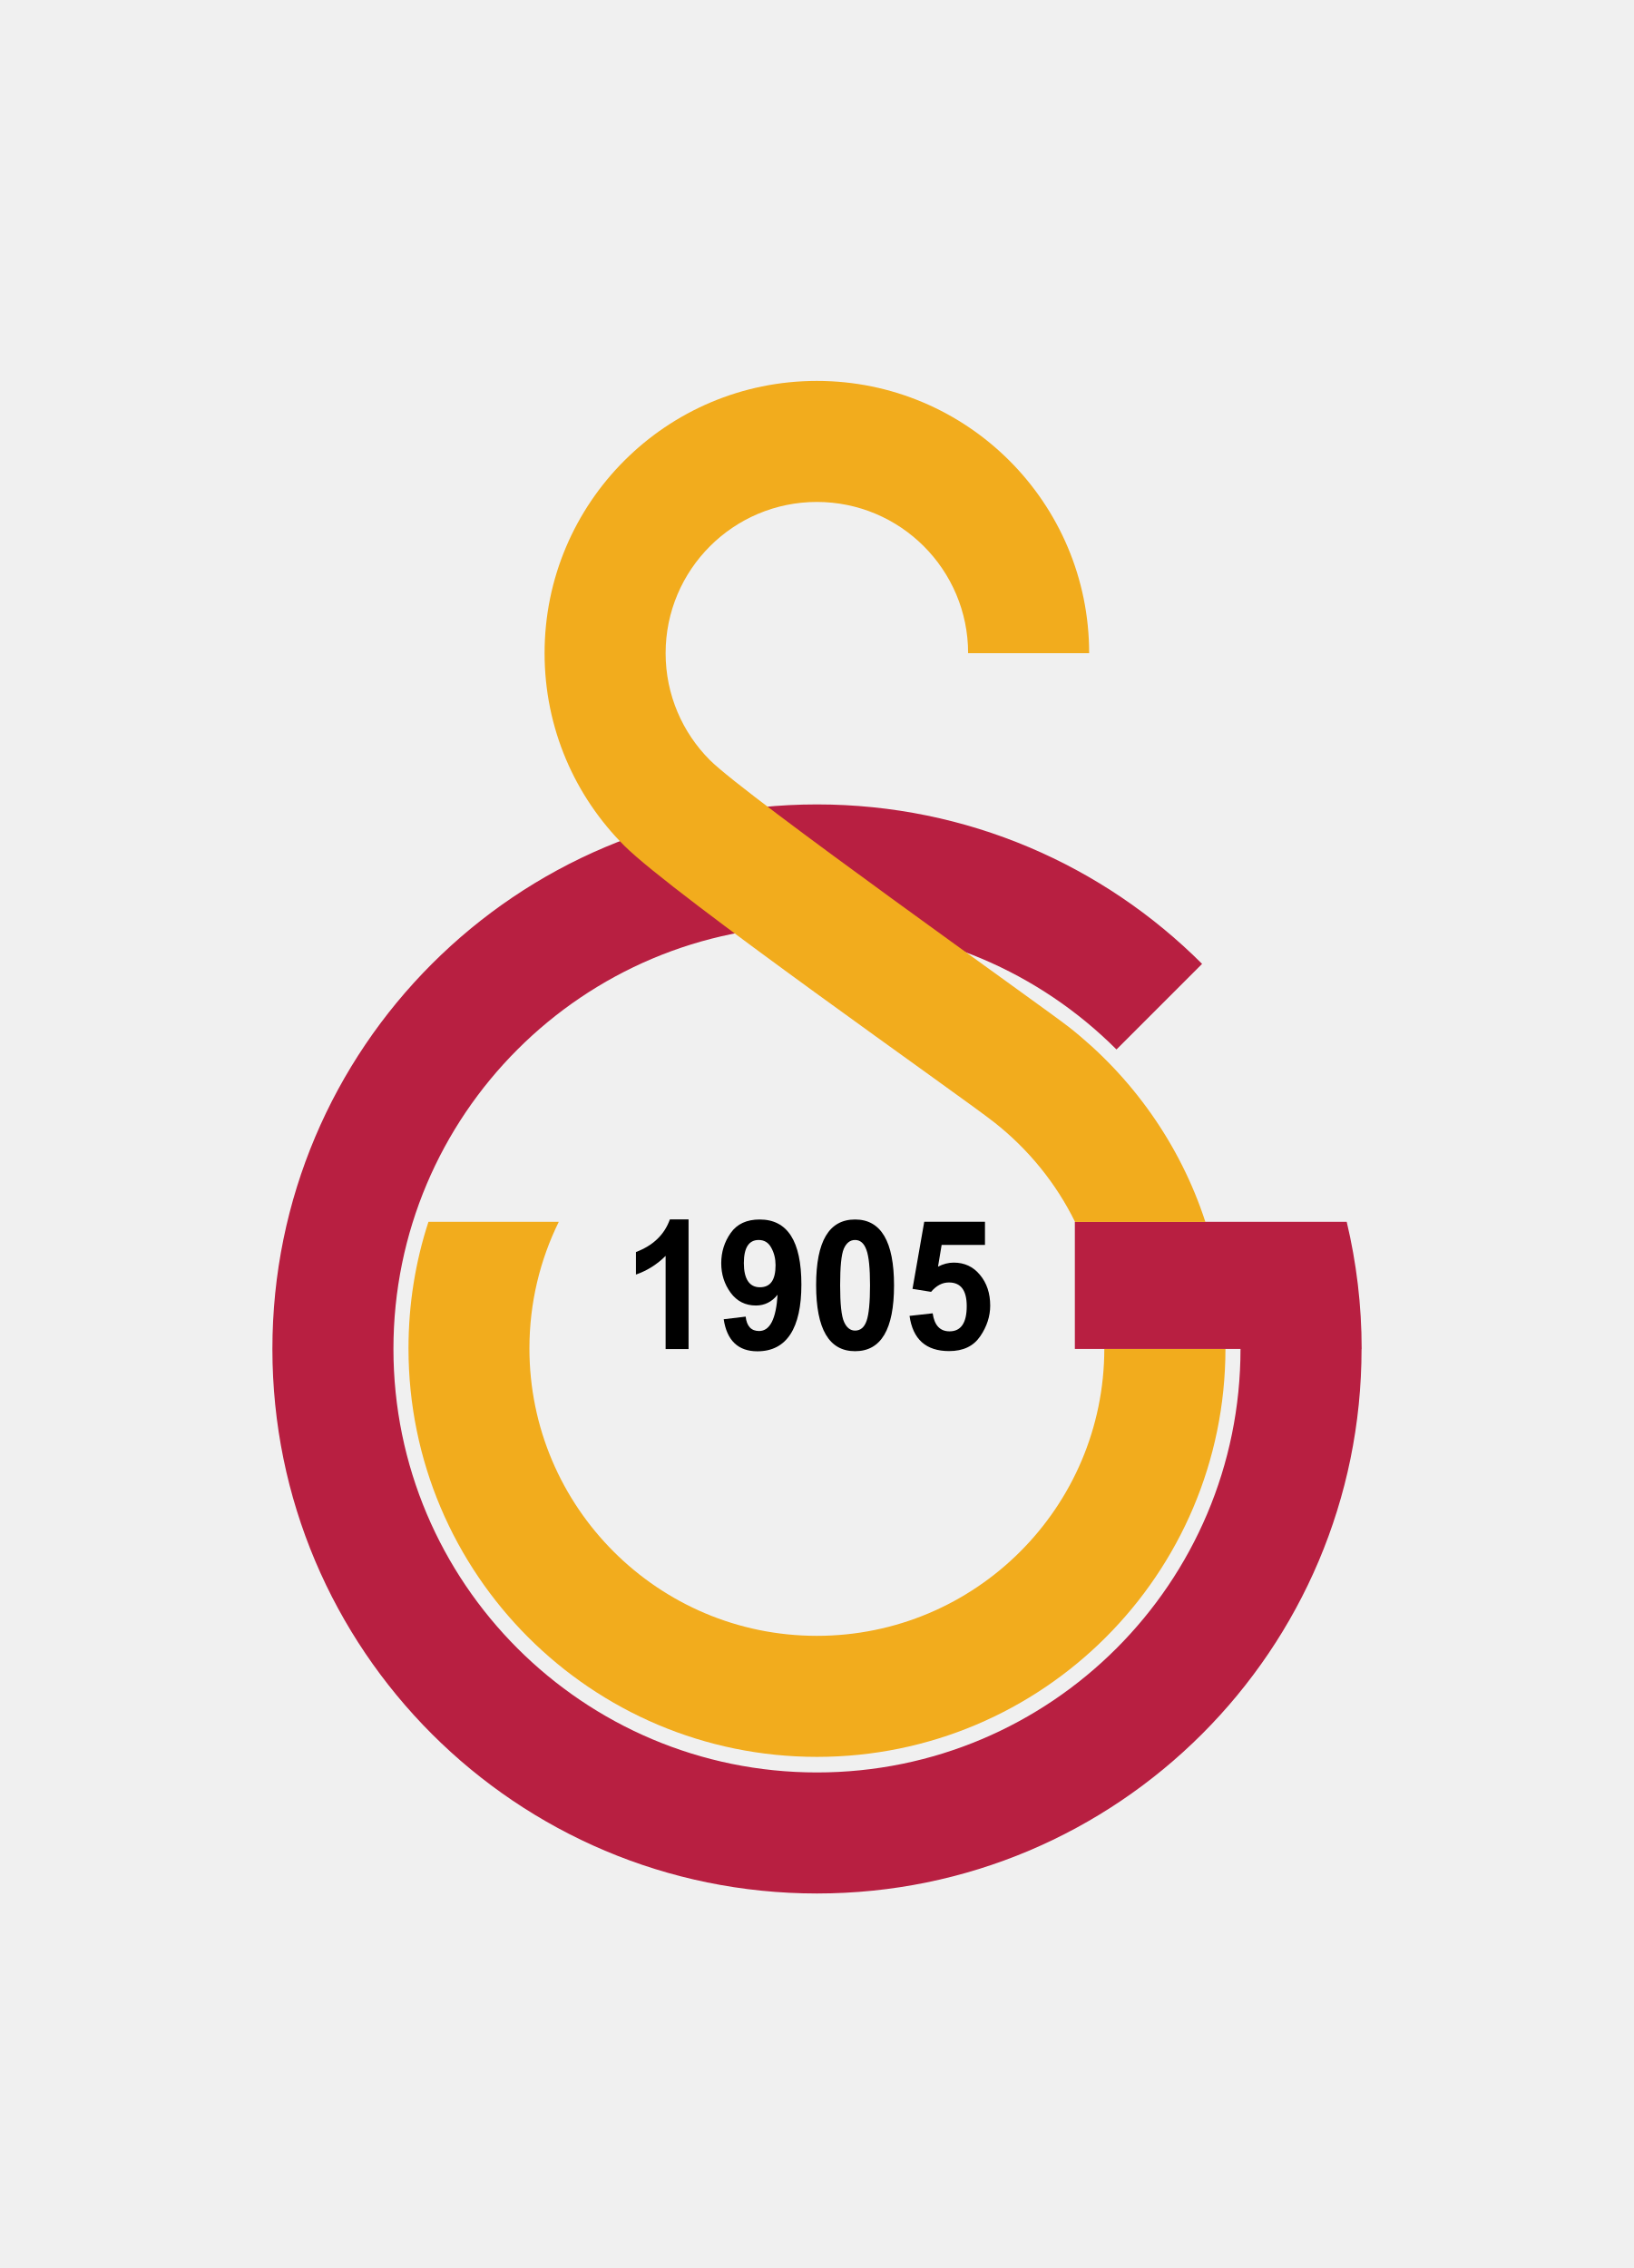
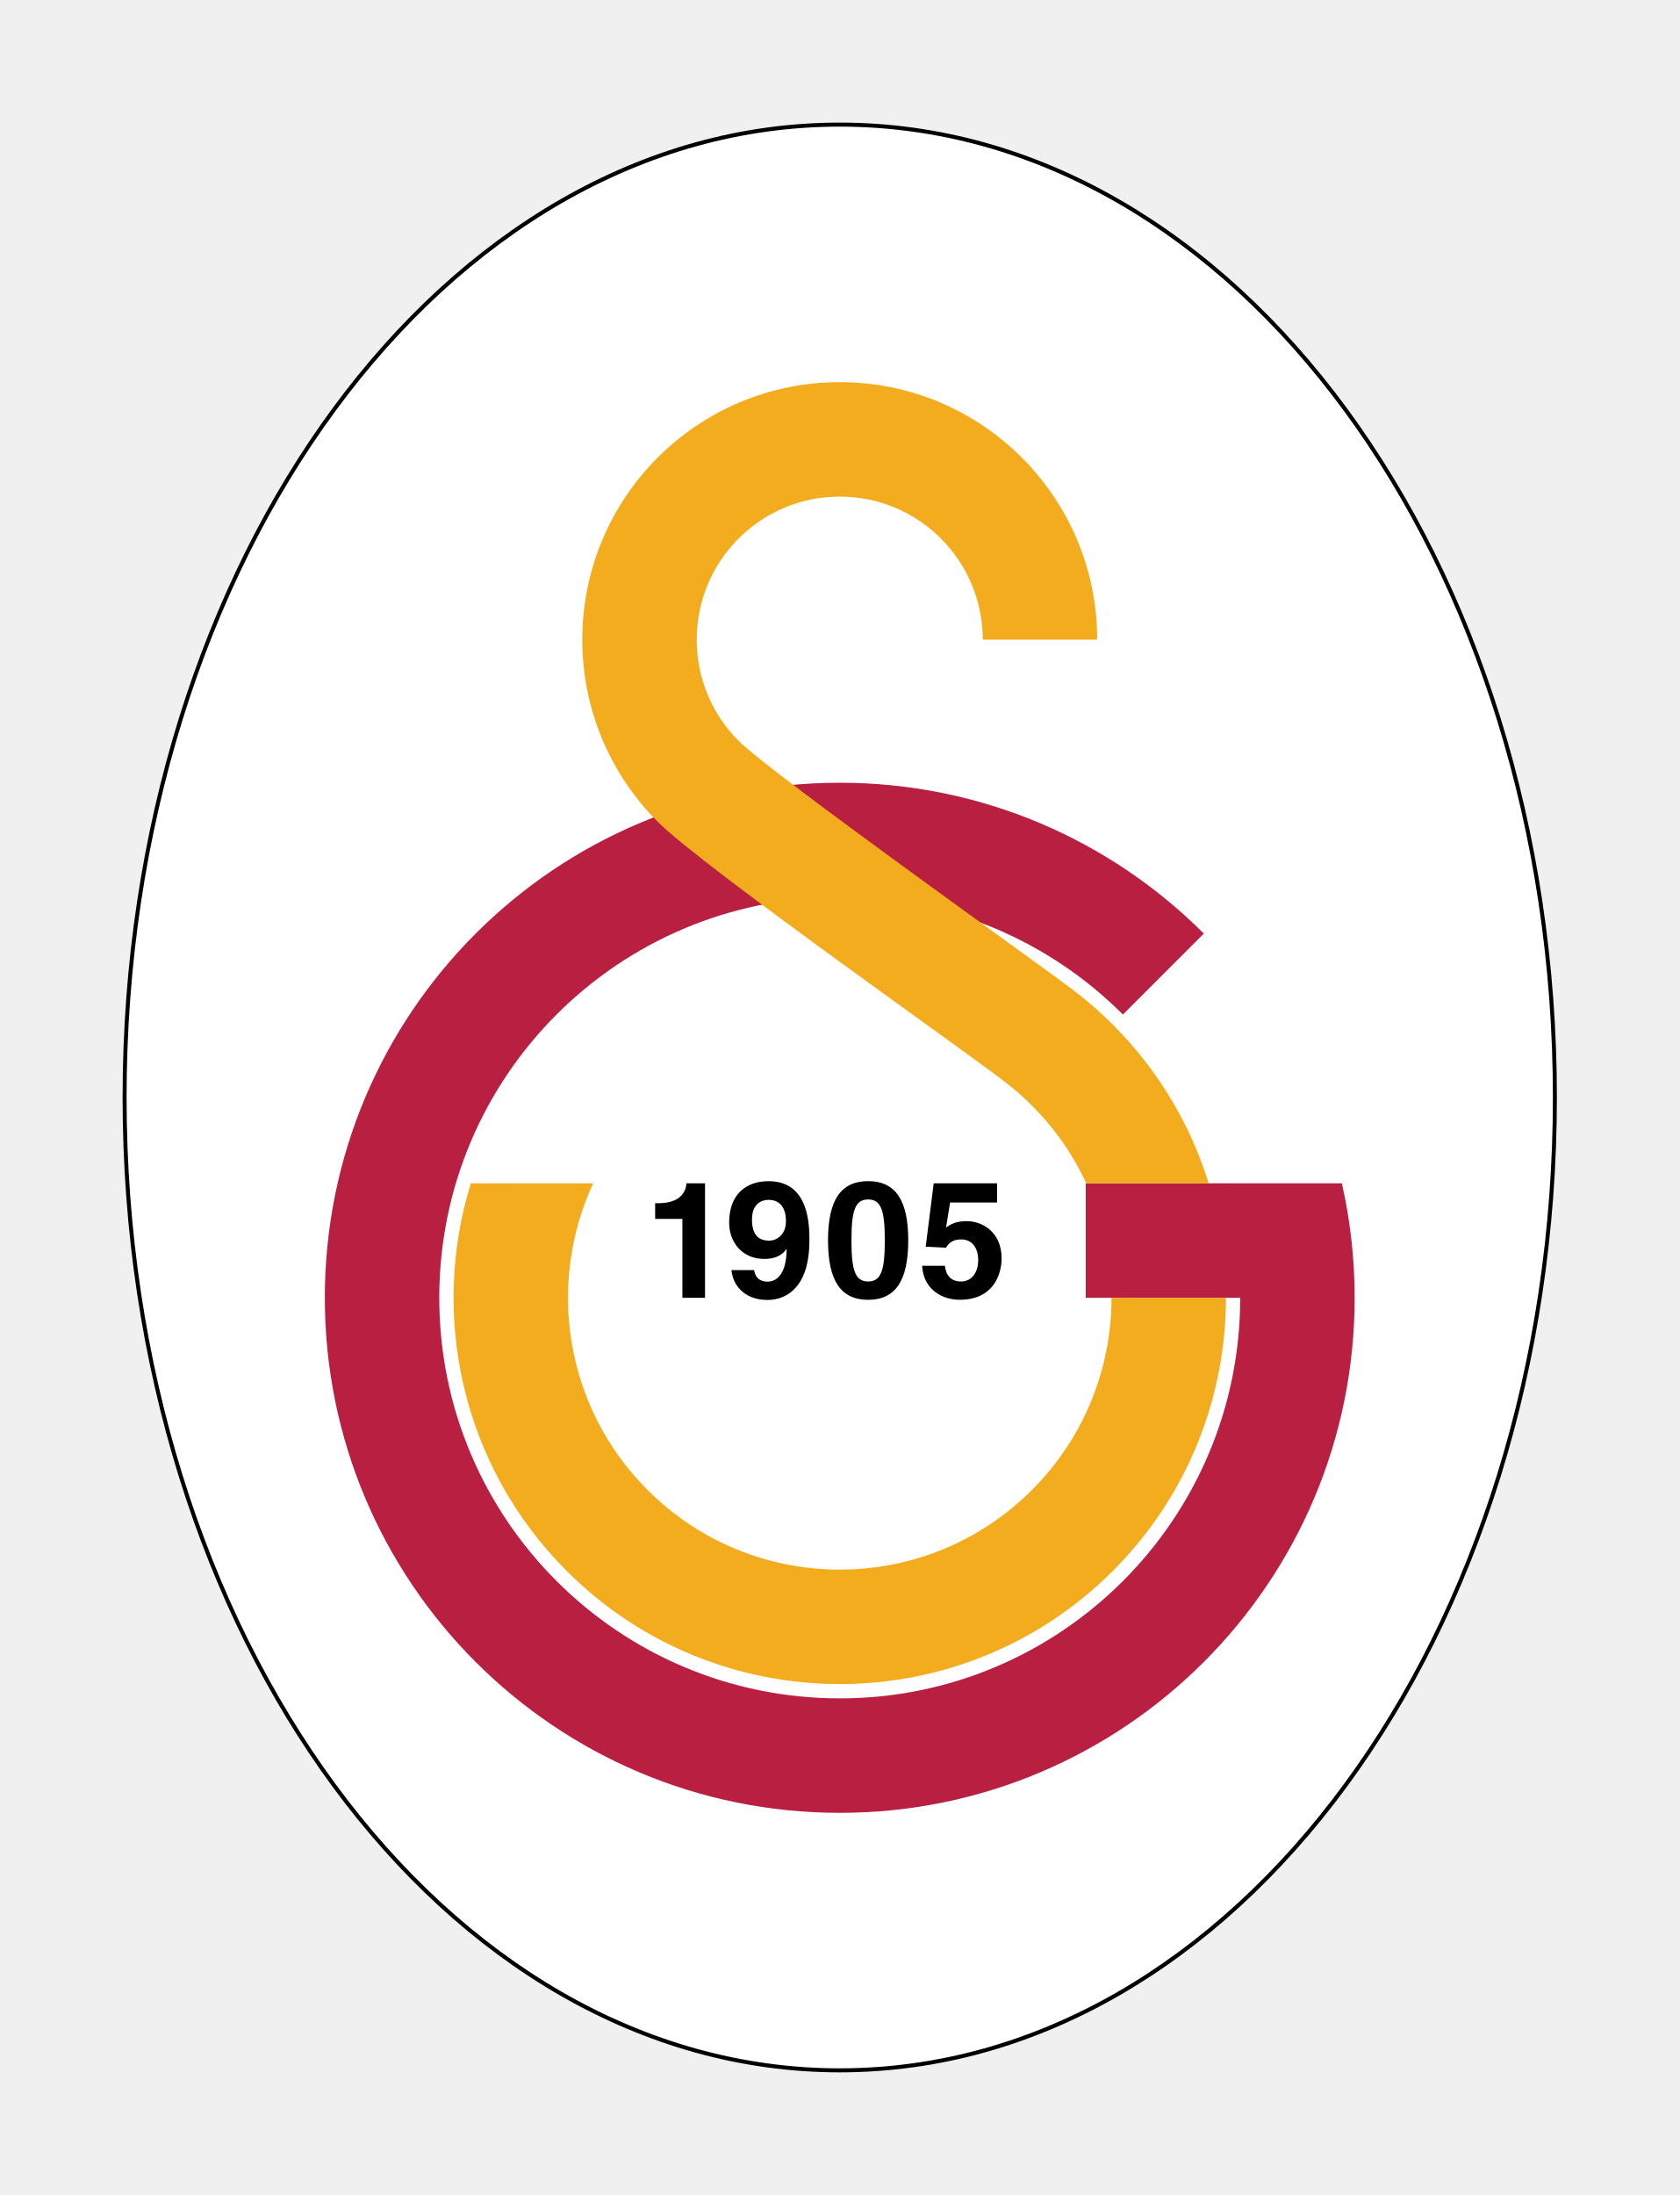
- <svg xmlns="http://www.w3.org/2000/svg" id="GalatasarayLogo2026" width="432" height="600" viewBox="0 0 153 212">
+ <svg xmlns="http://www.w3.org/2000/svg" id="Galatasaray_Logo_2026" width="1370" height="1790" viewBox="0 0 1370 1790">
  <defs>
    <style>
      .galatasaray-red { fill: #b81f41; }
+       .galatasaray-white { fill: #fff; }
+       .galatasaray-black { fill: #000; }
      .galatasaray-yellow { fill: #f2ac1d; }
-       .galatasaray-black { fill: #000000; }
    </style>
  </defs>
-   <path class="galatasaray-yellow" d="M103.46,126.14c-.02,14.85-12.07,26.88-26.93,26.88s-26.93-12.06-26.93-26.93c0-4.26.99-8.28,2.75-11.86h-12.21c-1.22,3.73-1.87,7.72-1.87,11.86,0,21.13,17.13,38.27,38.27,38.27s38.24-17.11,38.27-38.22h-11.34Z" />
-   <path class="galatasaray-red" d="M127.56,126.14c0,28.18-22.84,51.02-51.02,51.02s-51.02-22.84-51.02-51.02,22.84-51.02,51.02-51.02c14.09,0,26.85,5.71,36.08,14.94l-8.02,8.02c-7.18-7.18-17.1-11.62-28.06-11.62-21.92,0-39.68,17.77-39.68,39.68s17.77,39.68,39.68,39.68,39.68-17.77,39.68-39.68h-15.52v-11.91h25.47c.91,3.82,1.4,7.81,1.4,11.91h0Z" />
-   <path class="galatasaray-yellow" d="M112.93,114.24h-12.21c-1.79-3.65-4.41-6.85-7.58-9.34-3.19-2.51-30.07-21.33-34.65-25.91-4.62-4.62-7.47-10.99-7.47-18.04,0-14.09,11.42-25.51,25.51-25.51s25.51,11.42,25.51,25.51h-11.34c0-7.83-6.35-14.17-14.17-14.17s-14.17,6.35-14.17,14.17c0,3.91,1.59,7.46,4.15,10.02,3.44,3.44,31.28,23.16,33.62,25,5.9,4.63,10.43,10.98,12.8,18.27h0Z" />
  <g>
-     <path class="galatasaray-black" d="M64.51,126.15h-2.15v-8.73c-.79.79-1.72,1.38-2.78,1.75v-2.11c1.61-.61,2.67-1.63,3.18-3.06h1.75v12.14h0Z" />
-     <path class="galatasaray-black" d="M67.78,123.36l2.08-.25c.1.9.52,1.35,1.26,1.35,1.01,0,1.59-1.13,1.73-3.4-.54.67-1.22,1.01-2.03,1.01-.99,0-1.78-.4-2.37-1.2-.59-.81-.88-1.73-.88-2.77s.3-2,.89-2.83c.59-.84,1.5-1.26,2.71-1.26,2.61,0,3.91,2.03,3.91,6.1s-1.37,6.25-4.12,6.25c-1.8,0-2.86-1.01-3.16-3.01h0ZM72.66,118.29c0-.6-.13-1.14-.4-1.63-.26-.49-.66-.73-1.18-.73-.92,0-1.39.72-1.39,2.17s.5,2.26,1.5,2.26,1.47-.69,1.47-2.07h0Z" />
-     <path class="galatasaray-black" d="M80.11,114.01c2.43,0,3.65,2.06,3.65,6.18s-1.22,6.16-3.65,6.16-3.65-2.06-3.65-6.19,1.22-6.15,3.65-6.15h0ZM80.11,115.93c-.47,0-.82.28-1.06.83-.23.55-.34,1.69-.34,3.42s.12,2.89.37,3.43c.24.54.59.81,1.03.81.51,0,.87-.31,1.08-.92.21-.61.32-1.72.32-3.32s-.11-2.72-.34-3.33c-.22-.61-.57-.92-1.06-.92h0Z" />
-     <path class="galatasaray-black" d="M85.23,123.04l2.15-.24c.16,1.13.69,1.69,1.58,1.69,1.07,0,1.61-.79,1.61-2.36,0-1.48-.55-2.22-1.67-2.22-.62,0-1.17.29-1.67.88l-1.74-.28,1.1-6.29h5.69v2.17h-4.06l-.34,2.04c.48-.25.97-.38,1.47-.38,1.01,0,1.83.38,2.46,1.15.64.76.96,1.73.96,2.88,0,.99-.31,1.96-.94,2.88-.63.92-1.59,1.38-2.91,1.38-2.16,0-3.4-1.1-3.71-3.31h0Z" />
+     <ellipse class="galatasaray-white" cx="685" cy="894.99" rx="583.37" ry="793.37" />
+     <path class="galatasaray-black" d="M685,1689.99c-39.73,0-79.43-5.44-118.01-16.18-37.59-10.46-74.56-26.07-109.88-46.39-34.67-19.94-68.11-44.63-99.38-73.36-30.97-28.45-60.09-61.13-86.55-97.11-26.45-35.98-50.47-75.56-71.38-117.66-21.11-42.49-39.24-87.91-53.88-135.01-14.91-47.96-26.37-98.14-34.05-149.17-7.88-52.35-11.87-106.22-11.87-160.13s3.99-107.79,11.87-160.13c7.68-51.02,19.13-101.21,34.05-149.17,14.65-47.09,32.77-92.52,53.88-135.01,20.91-42.09,44.93-81.68,71.38-117.66,26.46-35.99,55.58-68.66,86.55-97.11,31.27-28.74,64.71-53.42,99.38-73.36,35.32-20.32,72.29-35.93,109.88-46.39,38.57-10.74,78.28-16.18,118.01-16.18s79.43,5.44,118.01,16.18c37.59,10.46,74.56,26.07,109.88,46.39,34.67,19.94,68.11,44.63,99.38,73.36,30.97,28.45,60.09,61.13,86.55,97.11,26.45,35.98,50.47,75.56,71.38,117.66,21.11,42.49,39.24,87.91,53.88,135.01,14.91,47.96,26.37,98.14,34.05,149.17,7.88,52.35,11.87,106.22,11.87,160.13s-3.99,107.79-11.87,160.13c-7.68,51.02-19.13,101.21-34.05,149.17-14.65,47.09-32.77,92.52-53.88,135.01-20.91,42.09-44.93,81.68-71.38,117.66-26.46,35.99-55.58,68.66-86.55,97.11-31.27,28.74-64.71,53.42-99.38,73.36-35.32,20.32-72.29,35.93-109.88,46.39-38.57,10.74-78.28,16.18-118.01,16.18ZM685,103.26c-39.43,0-78.84,5.4-117.13,16.06-37.32,10.39-74.04,25.89-109.13,46.07-34.46,19.82-67.7,44.36-98.8,72.93-30.81,28.31-59.79,60.82-86.13,96.64-26.34,35.82-50.26,75.25-71.09,117.17-21.03,42.34-39.1,87.6-53.69,134.52-14.87,47.8-26.28,97.82-33.94,148.68-7.85,52.19-11.83,105.9-11.83,159.65s3.98,107.46,11.83,159.65c7.65,50.86,19.07,100.88,33.94,148.68,14.6,46.93,32.66,92.19,53.69,134.52,20.83,41.93,44.74,81.35,71.09,117.17,26.34,35.82,55.31,68.33,86.13,96.64,31.1,28.57,64.34,53.11,98.8,72.94,35.09,20.18,71.8,35.68,109.13,46.07,38.29,10.66,77.7,16.06,117.13,16.06s78.84-5.4,117.13-16.06c37.32-10.39,74.04-25.89,109.13-46.07,34.46-19.82,67.7-44.36,98.8-72.94,30.81-28.31,59.79-60.82,86.13-96.64,26.34-35.83,50.26-75.25,71.09-117.17,21.03-42.34,39.1-87.59,53.69-134.52,14.87-47.8,26.28-97.82,33.94-148.68,7.85-52.19,11.83-105.9,11.83-159.65s-3.98-107.46-11.83-159.65c-7.65-50.86-19.07-100.88-33.94-148.68-14.6-46.93-32.66-92.19-53.69-134.52-20.83-41.93-44.74-81.35-71.09-117.17-26.34-35.82-55.31-68.33-86.13-96.64-31.1-28.57-64.34-53.11-98.8-72.93-35.09-20.18-71.8-35.68-109.13-46.07-38.29-10.66-77.7-16.06-117.13-16.06Z" />
+   </g>
+   <g>
+     <path class="galatasaray-red" d="M1105.02,1058.33c0,231.97-188.05,420.02-420.02,420.02s-420.02-188.05-420.02-420.02,188.05-420.02,420.02-420.02c115.98,0,220.99,47.01,297,123.02l-66,66c-59.12-59.12-140.79-95.68-231-95.68-180.42,0-326.68,146.26-326.68,326.68s146.26,326.68,326.68,326.68,326.68-146.26,326.68-326.68h-126.01v-93.34h208.94c6.81,30.02,10.41,61.26,10.41,93.34h0Z" />
+     <g>
+       <path id="1905-1" class="galatasaray-black" d="M534.42,981.21h2.63c17.76,0,22.5-9.23,22.9-16.22h15.16v93.34h-18.46v-64.34h-22.23v-12.79h0Z" />
+       <path id="1905-9" class="galatasaray-black" d="M613.42,994.43c0-13.56,8.66-15.95,13.45-15.95,9.59,0,14.25,6.65,14.25,17.42s-7.19,15.82-13.72,15.82c-7.06,0-13.99-3.06-13.99-17.28h0ZM596.65,1035.77c1.59,14.99,13.18,24.33,29.3,24.33,17.05,0,34.32-11.88,34.32-48.4,0-13.3-.53-48.46-33.25-48.46-18.52,0-32.23,10.72-32.23,33.84,0,15.82,10.52,29.57,28.63,29.57,6.4,0,13.72-1.6,17.98-8.01l.27.27c-.13,19.76-7.86,26.24-15.58,26.24-5.73,0-9.86-2.77-10.92-9.25v-.13h-18.51Z" />
+       <path id="1905-0" class="galatasaray-black" d="M694.56,1011.53c0-24.24,2.93-33.38,13.6-33.38s13.6,9.14,13.6,33.38c0,24.24-2.94,33.51-13.6,33.51-10.67,0-13.6-9.27-13.6-33.51h0ZM675.44,1011.53c0,32.98,10.48,48.45,32.72,48.45s32.72-15.47,32.72-48.45-10.49-48.32-32.72-48.32-32.72,15.34-32.72,48.31h0Z" />
+       <path id="1905-5" class="galatasaray-black" d="M771.73,1001.01c3.44-2.39,7.69-5.19,16.83-5.19,12.59,0,28.48,8.78,28.48,30.35,0,12.8-6.49,33.78-34.18,33.78-14.72,0-29.72-8.78-30.65-27.71h18.58c.8,7.66,4.9,12.8,13.12,12.8,8.88,0,14.05-7.52,14.05-17.55,0-8.32-3.97-16.76-13.78-16.76-2.52,0-8.88.13-12.46,6.73l-16.59-.79,6.51-51.68h51.69v15.63h-38.3l-3.31,20.39h0Z" />
+     </g>
+     <path class="galatasaray-yellow" d="M906.68,1058.33c0,56.73-21.64,113.47-64.93,156.75-86.57,86.57-226.93,86.57-313.5,0-67.63-67.63-82.43-168.09-44.39-250.08h-99.8c-33.41,108.06-7.35,230.55,78.19,316.08,123.02,123.02,322.48,123.02,445.5,0,61.51-61.51,92.27-142.13,92.27-222.75h-93.34,0Z" />
+     <path class="galatasaray-yellow" d="M907.75,835.58v-.03c-8.93-8.92-18.51-17.41-28.72-25.39-18.65-15.15-248.23-177.72-276.53-206.02-21.11-21.11-34.17-50.28-34.17-82.5,0-64.44,52.24-116.67,116.67-116.67s116.67,52.24,116.67,116.67h93.34c0-115.98-94.03-210.01-210.01-210.01s-210.01,94.02-210.01,210.01c0,57.99,23.51,110.49,61.51,148.5,37.7,37.7,259.34,192.85,285.04,213.55,7.18,5.62,13.93,11.59,20.22,17.87v.02c18.93,18.93,33.72,40.44,44.37,63.4h99.8c-14.64-47.35-40.71-91.92-78.19-129.41h0Z" />
  </g>
</svg>
